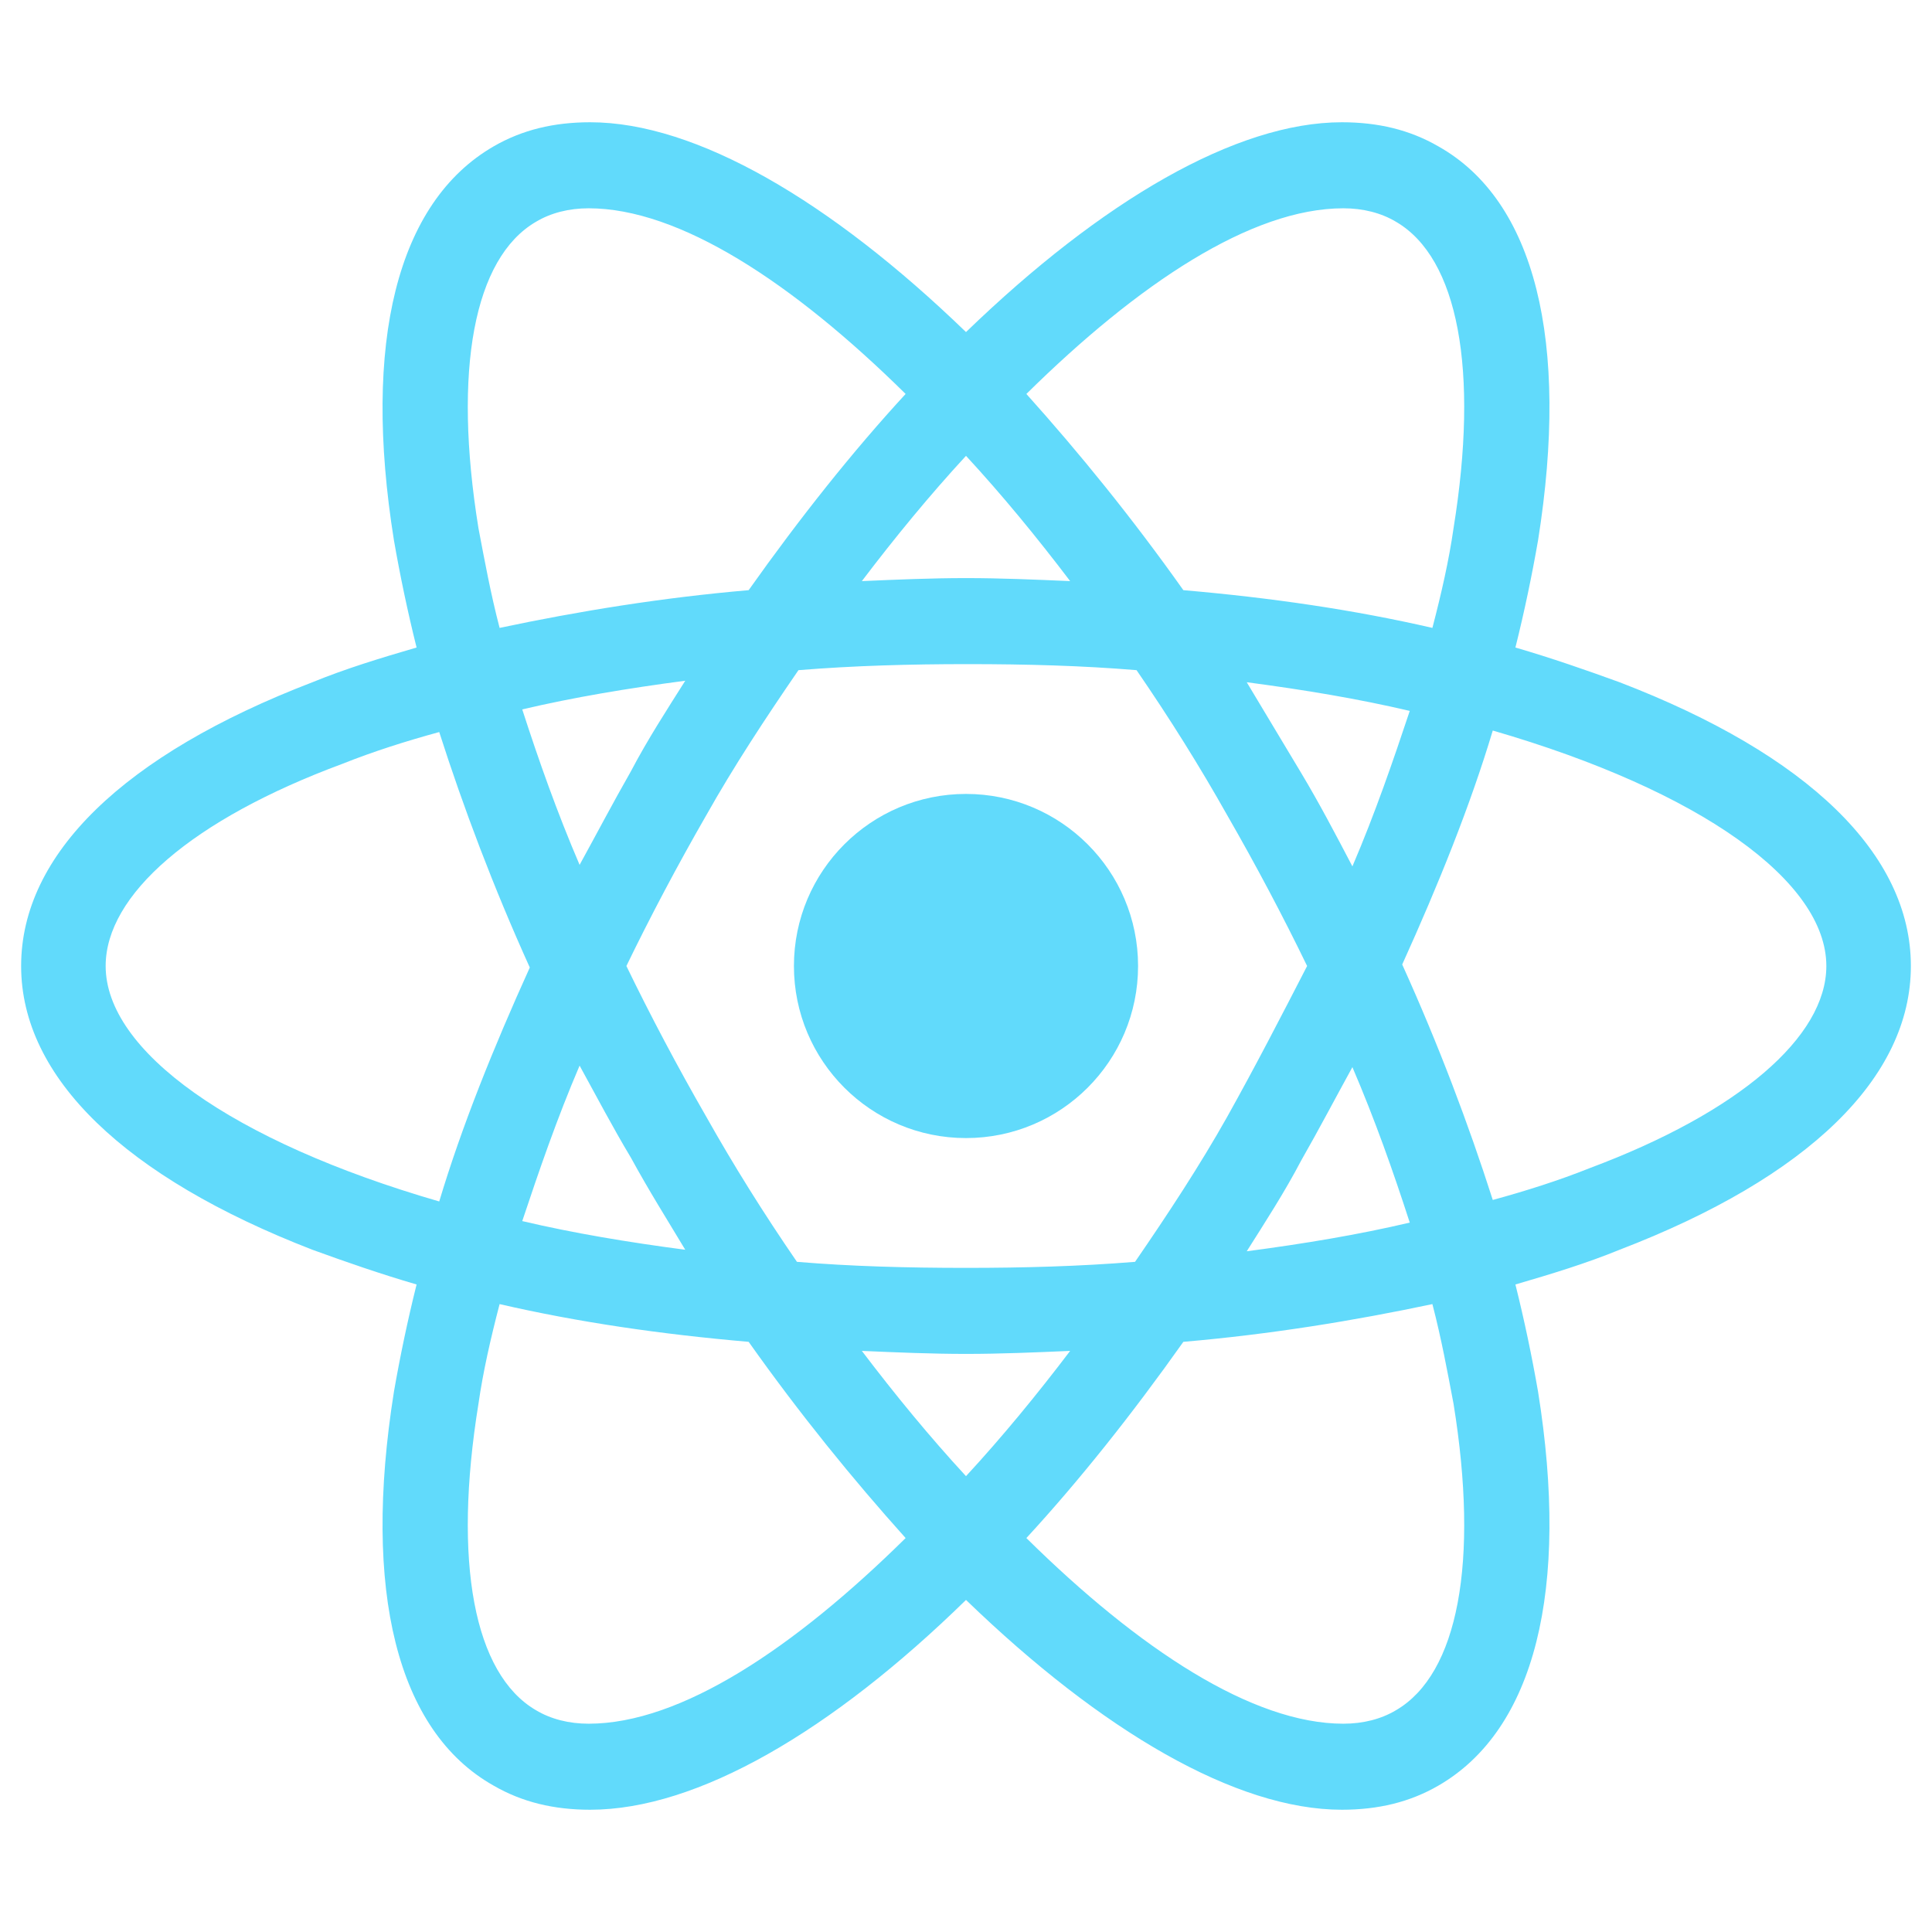
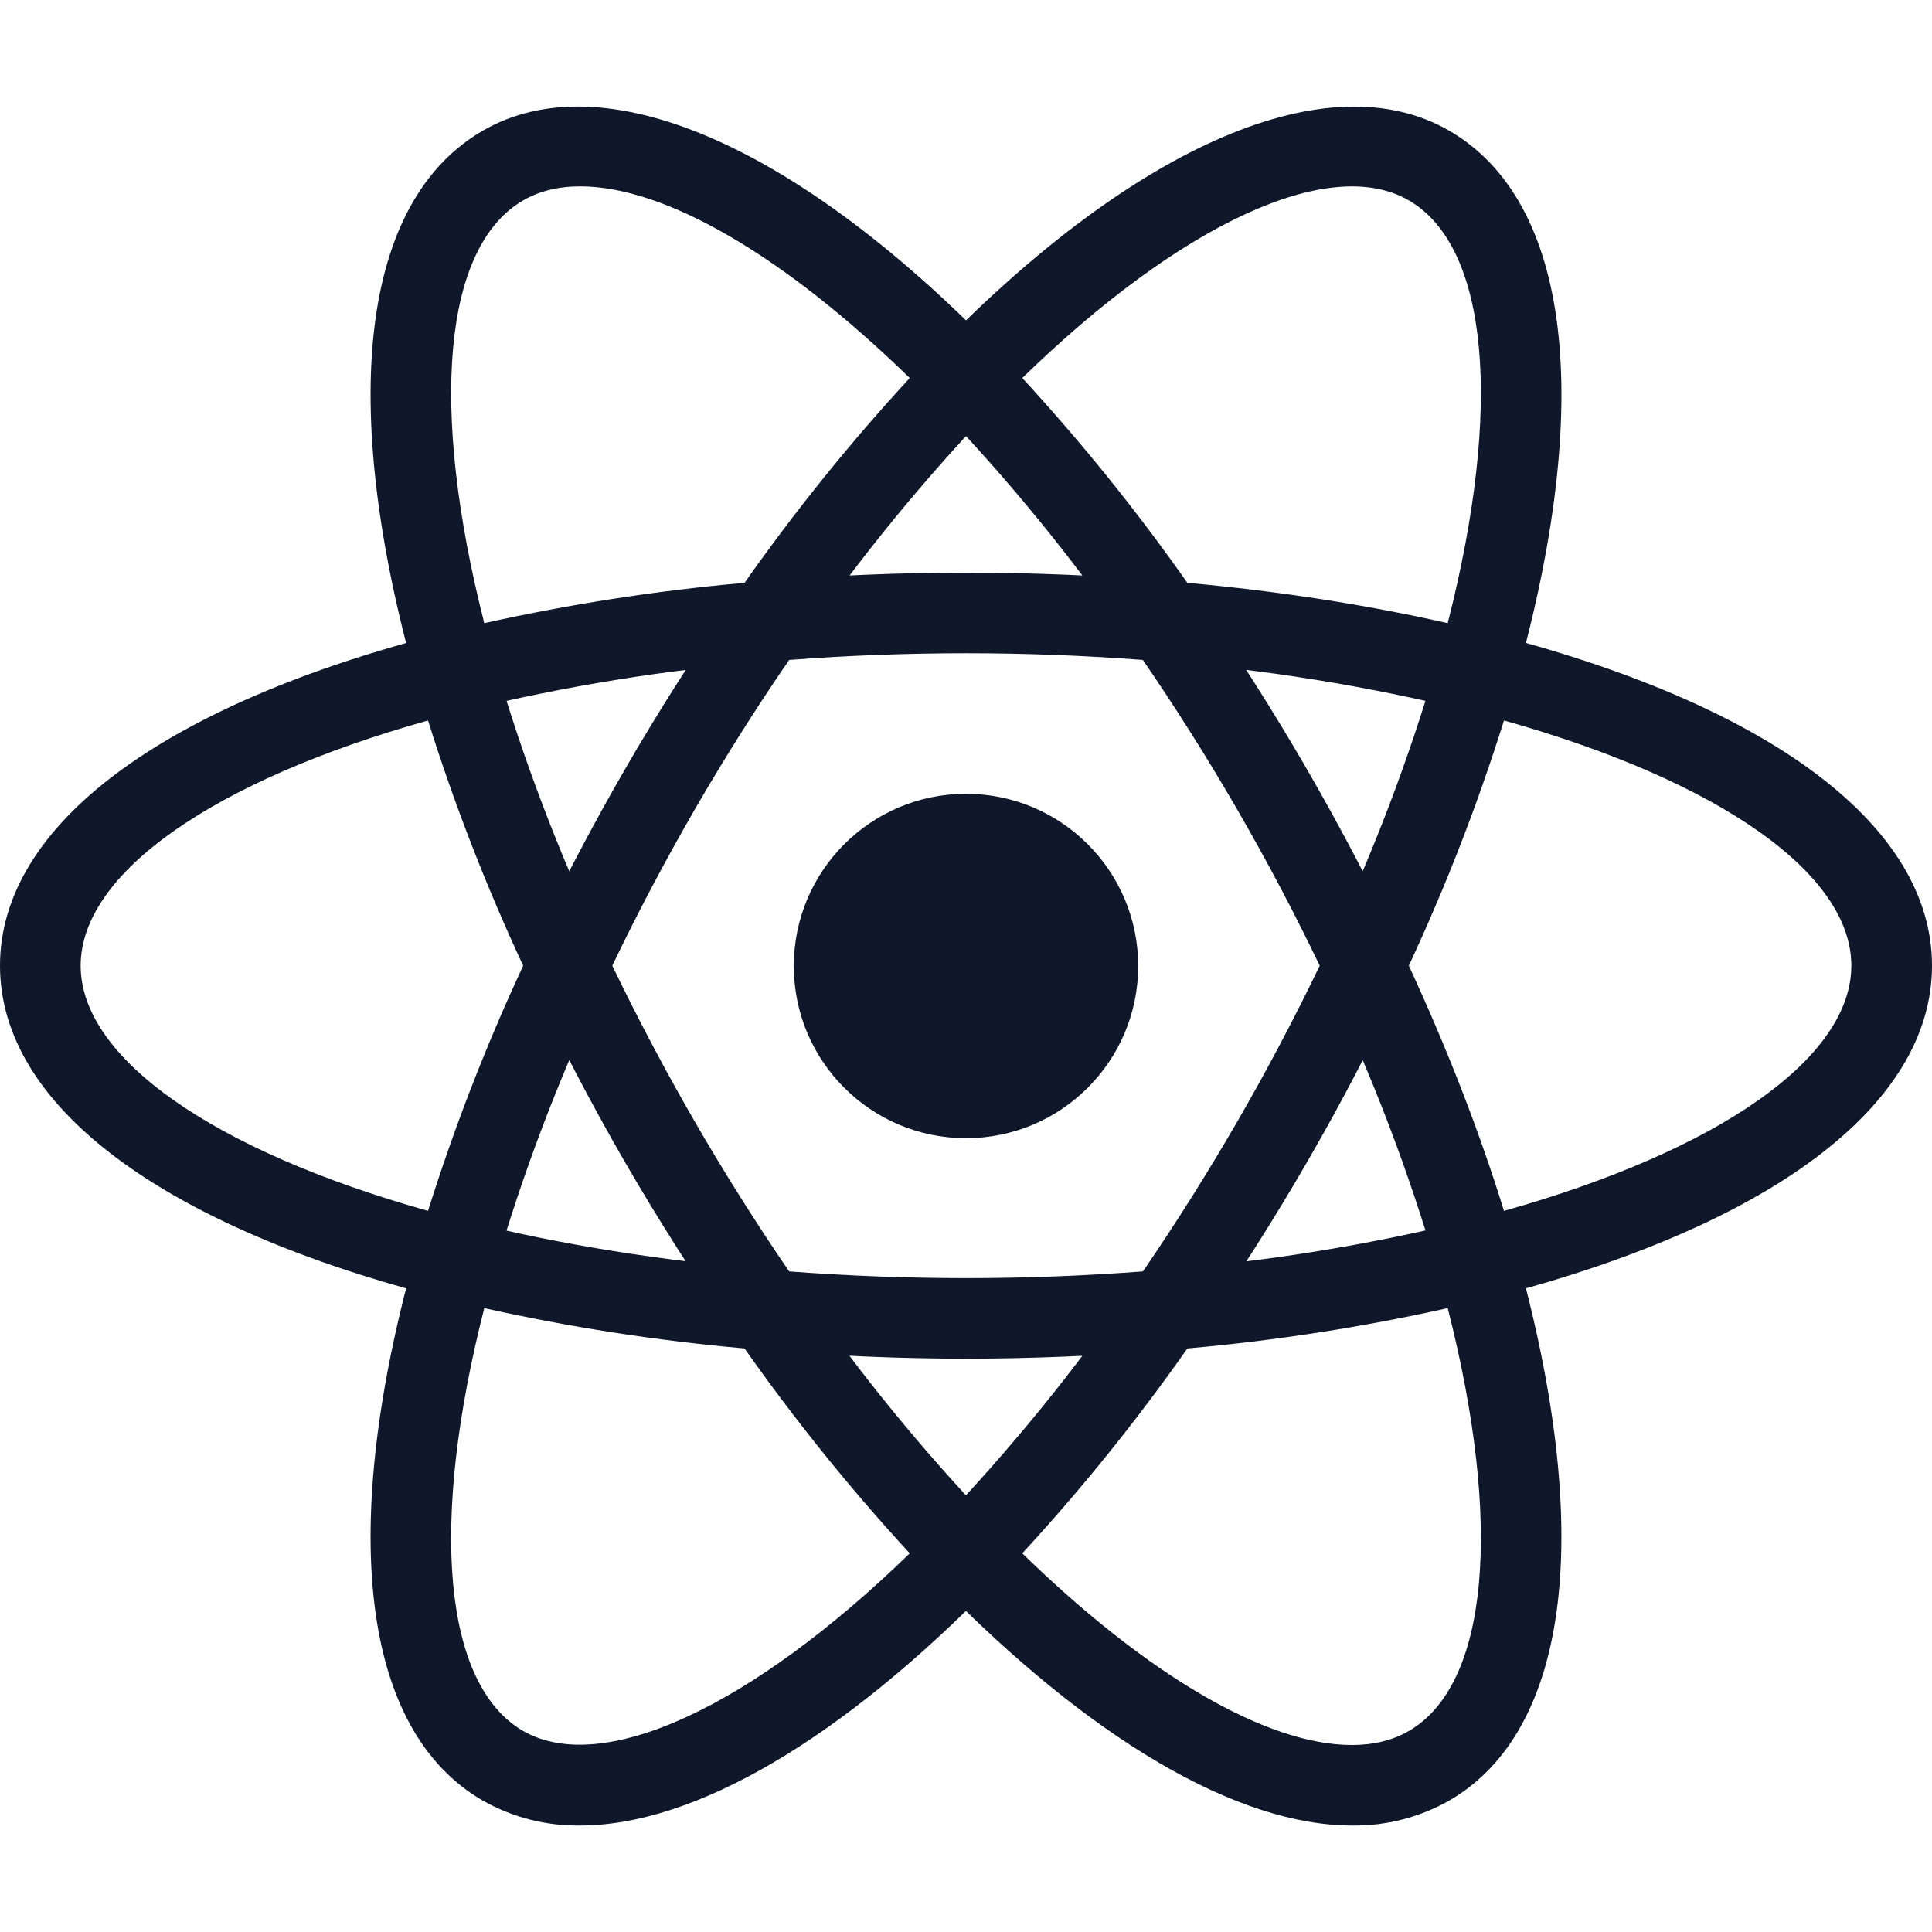
- <svg xmlns="http://www.w3.org/2000/svg" viewBox="0 0 128 128">
-   <g fill="#61DAFB">
-     <circle cx="64" cy="64" r="11.4" />
-     <path d="M107.3 45.2c-2.2-.8-4.5-1.6-6.9-2.3.6-2.4 1.1-4.8 1.5-7.1 2.1-13.2-.2-22.5-6.6-26.1-1.9-1.1-4-1.6-6.4-1.6-7 0-15.9 5.2-24.9 13.9-9-8.7-17.9-13.9-24.9-13.9-2.4 0-4.5.5-6.4 1.6-6.4 3.7-8.7 13-6.6 26.1.4 2.3.9 4.7 1.5 7.1-2.4.7-4.7 1.4-6.9 2.3C8.2 50 1.4 56.6 1.4 64s6.9 14 19.3 18.8c2.2.8 4.5 1.6 6.9 2.3-.6 2.4-1.1 4.8-1.5 7.1-2.1 13.2.2 22.5 6.6 26.1 1.9 1.1 4 1.6 6.4 1.6 7.1 0 16-5.2 24.9-13.9 9 8.7 17.9 13.9 24.9 13.9 2.4 0 4.5-.5 6.4-1.6 6.4-3.7 8.7-13 6.6-26.1-.4-2.3-.9-4.7-1.5-7.1 2.4-.7 4.7-1.4 6.9-2.3 12.5-4.8 19.3-11.4 19.3-18.8s-6.8-14-19.3-18.8zM92.5 14.7c4.1 2.4 5.5 9.8 3.8 20.3-.3 2.1-.8 4.3-1.4 6.6-5.2-1.2-10.7-2-16.5-2.5-3.4-4.8-6.9-9.1-10.4-13 7.4-7.3 14.9-12.3 21-12.3 1.3 0 2.5.3 3.5.9zM81.3 74c-1.8 3.2-3.9 6.4-6.1 9.6-3.7.3-7.4.4-11.2.4-3.9 0-7.6-.1-11.2-.4-2.2-3.2-4.2-6.4-6-9.6-1.9-3.3-3.7-6.7-5.3-10 1.6-3.3 3.4-6.7 5.3-10 1.8-3.2 3.9-6.4 6.1-9.6 3.7-.3 7.4-.4 11.2-.4 3.9 0 7.6.1 11.2.4 2.2 3.2 4.2 6.4 6 9.6 1.9 3.3 3.7 6.7 5.3 10-1.7 3.3-3.4 6.6-5.3 10zm8.3-3.3c1.5 3.5 2.7 6.9 3.8 10.3-3.4.8-7 1.4-10.8 1.9 1.2-1.9 2.5-3.9 3.6-6 1.2-2.1 2.3-4.2 3.4-6.2zM64 97.8c-2.4-2.6-4.7-5.4-6.9-8.3 2.3.1 4.6.2 6.9.2 2.3 0 4.6-.1 6.9-.2-2.2 2.9-4.5 5.7-6.9 8.3zm-18.6-15c-3.8-.5-7.4-1.1-10.8-1.9 1.1-3.3 2.3-6.8 3.8-10.3 1.1 2 2.2 4.1 3.4 6.1 1.2 2.2 2.4 4.1 3.6 6.1zm-7-25.5c-1.5-3.5-2.7-6.9-3.8-10.3 3.4-.8 7-1.4 10.8-1.9-1.2 1.9-2.5 3.9-3.6 6-1.2 2.1-2.3 4.2-3.4 6.2zM64 30.2c2.4 2.6 4.7 5.4 6.9 8.3-2.3-.1-4.6-.2-6.9-.2-2.3 0-4.6.1-6.9.2 2.2-2.9 4.5-5.7 6.9-8.3zm22.2 21l-3.6-6c3.8.5 7.4 1.1 10.8 1.9-1.1 3.3-2.3 6.8-3.8 10.3-1.1-2.1-2.2-4.2-3.4-6.2zM31.7 35c-1.7-10.5-.3-17.9 3.8-20.3 1-.6 2.2-.9 3.5-.9 6 0 13.5 4.9 21 12.3-3.5 3.8-7 8.2-10.4 13-5.8.5-11.3 1.4-16.5 2.5-.6-2.3-1-4.5-1.4-6.6zM7 64c0-4.7 5.7-9.7 15.7-13.4 2-.8 4.2-1.5 6.4-2.1 1.6 5 3.6 10.3 6 15.6-2.4 5.3-4.5 10.5-6 15.5C15.3 75.6 7 69.6 7 64zm28.5 49.3c-4.1-2.4-5.5-9.8-3.8-20.3.3-2.1.8-4.3 1.4-6.6 5.2 1.2 10.7 2 16.5 2.5 3.4 4.8 6.9 9.1 10.4 13-7.4 7.3-14.9 12.3-21 12.3-1.3 0-2.5-.3-3.5-.9zM96.3 93c1.7 10.5.3 17.9-3.8 20.3-1 .6-2.2.9-3.5.9-6 0-13.5-4.9-21-12.3 3.5-3.8 7-8.2 10.4-13 5.8-.5 11.3-1.4 16.5-2.5.6 2.3 1 4.5 1.4 6.6zm9-15.6c-2 .8-4.2 1.5-6.4 2.1-1.6-5-3.6-10.3-6-15.6 2.4-5.3 4.5-10.5 6-15.5 13.8 4 22.1 10 22.1 15.6 0 4.7-5.8 9.7-15.7 13.4z" />
-   </g>
+ <svg xmlns="http://www.w3.org/2000/svg" fill="#0f172a" role="img" viewBox="0 0 24 24">
+   <path d="M12 9.861A2.139 2.139 0 1 0 12 14.139 2.139 2.139 0 1 0 12 9.861zM6.008 16.255l-.472-.12C2.018 15.246 0 13.737 0 11.996s2.018-3.25 5.536-4.139l.472-.119.133.468a23.53 23.53 0 0 0 1.363 3.578l.101.213-.101.213a23.307 23.307 0 0 0-1.363 3.578l-.133.467zM5.317 8.95c-2.674.751-4.315 1.9-4.315 3.046 0 1.145 1.641 2.294 4.315 3.046a24.95 24.95 0 0 1 1.182-3.046A24.752 24.752 0 0 1 5.317 8.95zM17.992 16.255l-.133-.469a23.357 23.357 0 0 0-1.364-3.577l-.101-.213.101-.213a23.42 23.42 0 0 0 1.364-3.578l.133-.468.473.119c3.517.889 5.535 2.398 5.535 4.14s-2.018 3.25-5.535 4.139l-.473.12zm-.491-4.259c.48 1.039.877 2.06 1.182 3.046 2.675-.752 4.315-1.901 4.315-3.046 0-1.146-1.641-2.294-4.315-3.046a24.788 24.788 0 0 1-1.182 3.046zM5.31 8.945l-.133-.467C4.188 4.992 4.488 2.494 6 1.622c1.483-.856 3.864.155 6.359 2.716l.34.349-.34.349a23.552 23.552 0 0 0-2.422 2.967l-.135.193-.235.02a23.657 23.657 0 0 0-3.785.61l-.472.119zm1.896-6.63c-.268 0-.505.058-.705.173-.994.573-1.17 2.565-.485 5.253a25.122 25.122 0 0 1 3.233-.501 24.847 24.847 0 0 1 2.052-2.544c-1.56-1.519-3.037-2.381-4.095-2.381zM16.795 22.677c-.001 0-.001 0 0 0-1.425 0-3.255-1.073-5.154-3.023l-.34-.349.34-.349a23.53 23.53 0 0 0 2.421-2.968l.135-.193.234-.02a23.63 23.63 0 0 0 3.787-.609l.472-.119.134.468c.987 3.484.688 5.983-.824 6.854a2.38 2.38 0 0 1-1.205.308zm-4.096-3.381c1.56 1.519 3.037 2.381 4.095 2.381h.001c.267 0 .505-.058.704-.173.994-.573 1.171-2.566.485-5.254a25.02 25.02 0 0 1-3.234.501 24.674 24.674 0 0 1-2.051 2.545zM18.69 8.945l-.472-.119a23.479 23.479 0 0 0-3.787-.61l-.234-.02-.135-.193a23.414 23.414 0 0 0-2.421-2.967l-.34-.349.34-.349C14.135 1.778 16.515.767 18 1.622c1.512.872 1.812 3.37.824 6.855l-.134.468zM14.75 7.24c1.142.104 2.227.273 3.234.501.686-2.688.509-4.68-.485-5.253-.988-.571-2.845.304-4.8 2.208A24.849 24.849 0 0 1 14.75 7.24zM7.206 22.677A2.38 2.38 0 0 1 6 22.369c-1.512-.871-1.812-3.369-.823-6.854l.132-.468.472.119c1.155.291 2.429.496 3.785.609l.235.02.134.193a23.596 23.596 0 0 0 2.422 2.968l.34.349-.34.349c-1.898 1.95-3.728 3.023-5.151 3.023zm-1.19-6.427c-.686 2.688-.509 4.681.485 5.254.987.563 2.843-.305 4.8-2.208a24.998 24.998 0 0 1-2.052-2.545 24.976 24.976 0 0 1-3.233-.501zM12 16.878c-.823 0-1.669-.036-2.516-.106l-.235-.02-.135-.193a30.388 30.388 0 0 1-1.35-2.122 30.354 30.354 0 0 1-1.166-2.228l-.1-.213.1-.213a30.3 30.3 0 0 1 1.166-2.228c.414-.716.869-1.43 1.35-2.122l.135-.193.235-.02a29.785 29.785 0 0 1 5.033 0l.234.02.134.193a30.006 30.006 0 0 1 2.517 4.35l.101.213-.101.213a29.6 29.6 0 0 1-2.517 4.35l-.134.193-.234.02c-.847.07-1.694.106-2.517.106zm-2.197-1.084c1.48.111 2.914.111 4.395 0a29.006 29.006 0 0 0 2.196-3.798 28.585 28.585 0 0 0-2.197-3.798 29.031 29.031 0 0 0-4.394 0 28.477 28.477 0 0 0-2.197 3.798 29.114 29.114 0 0 0 2.197 3.798z" />
</svg>
